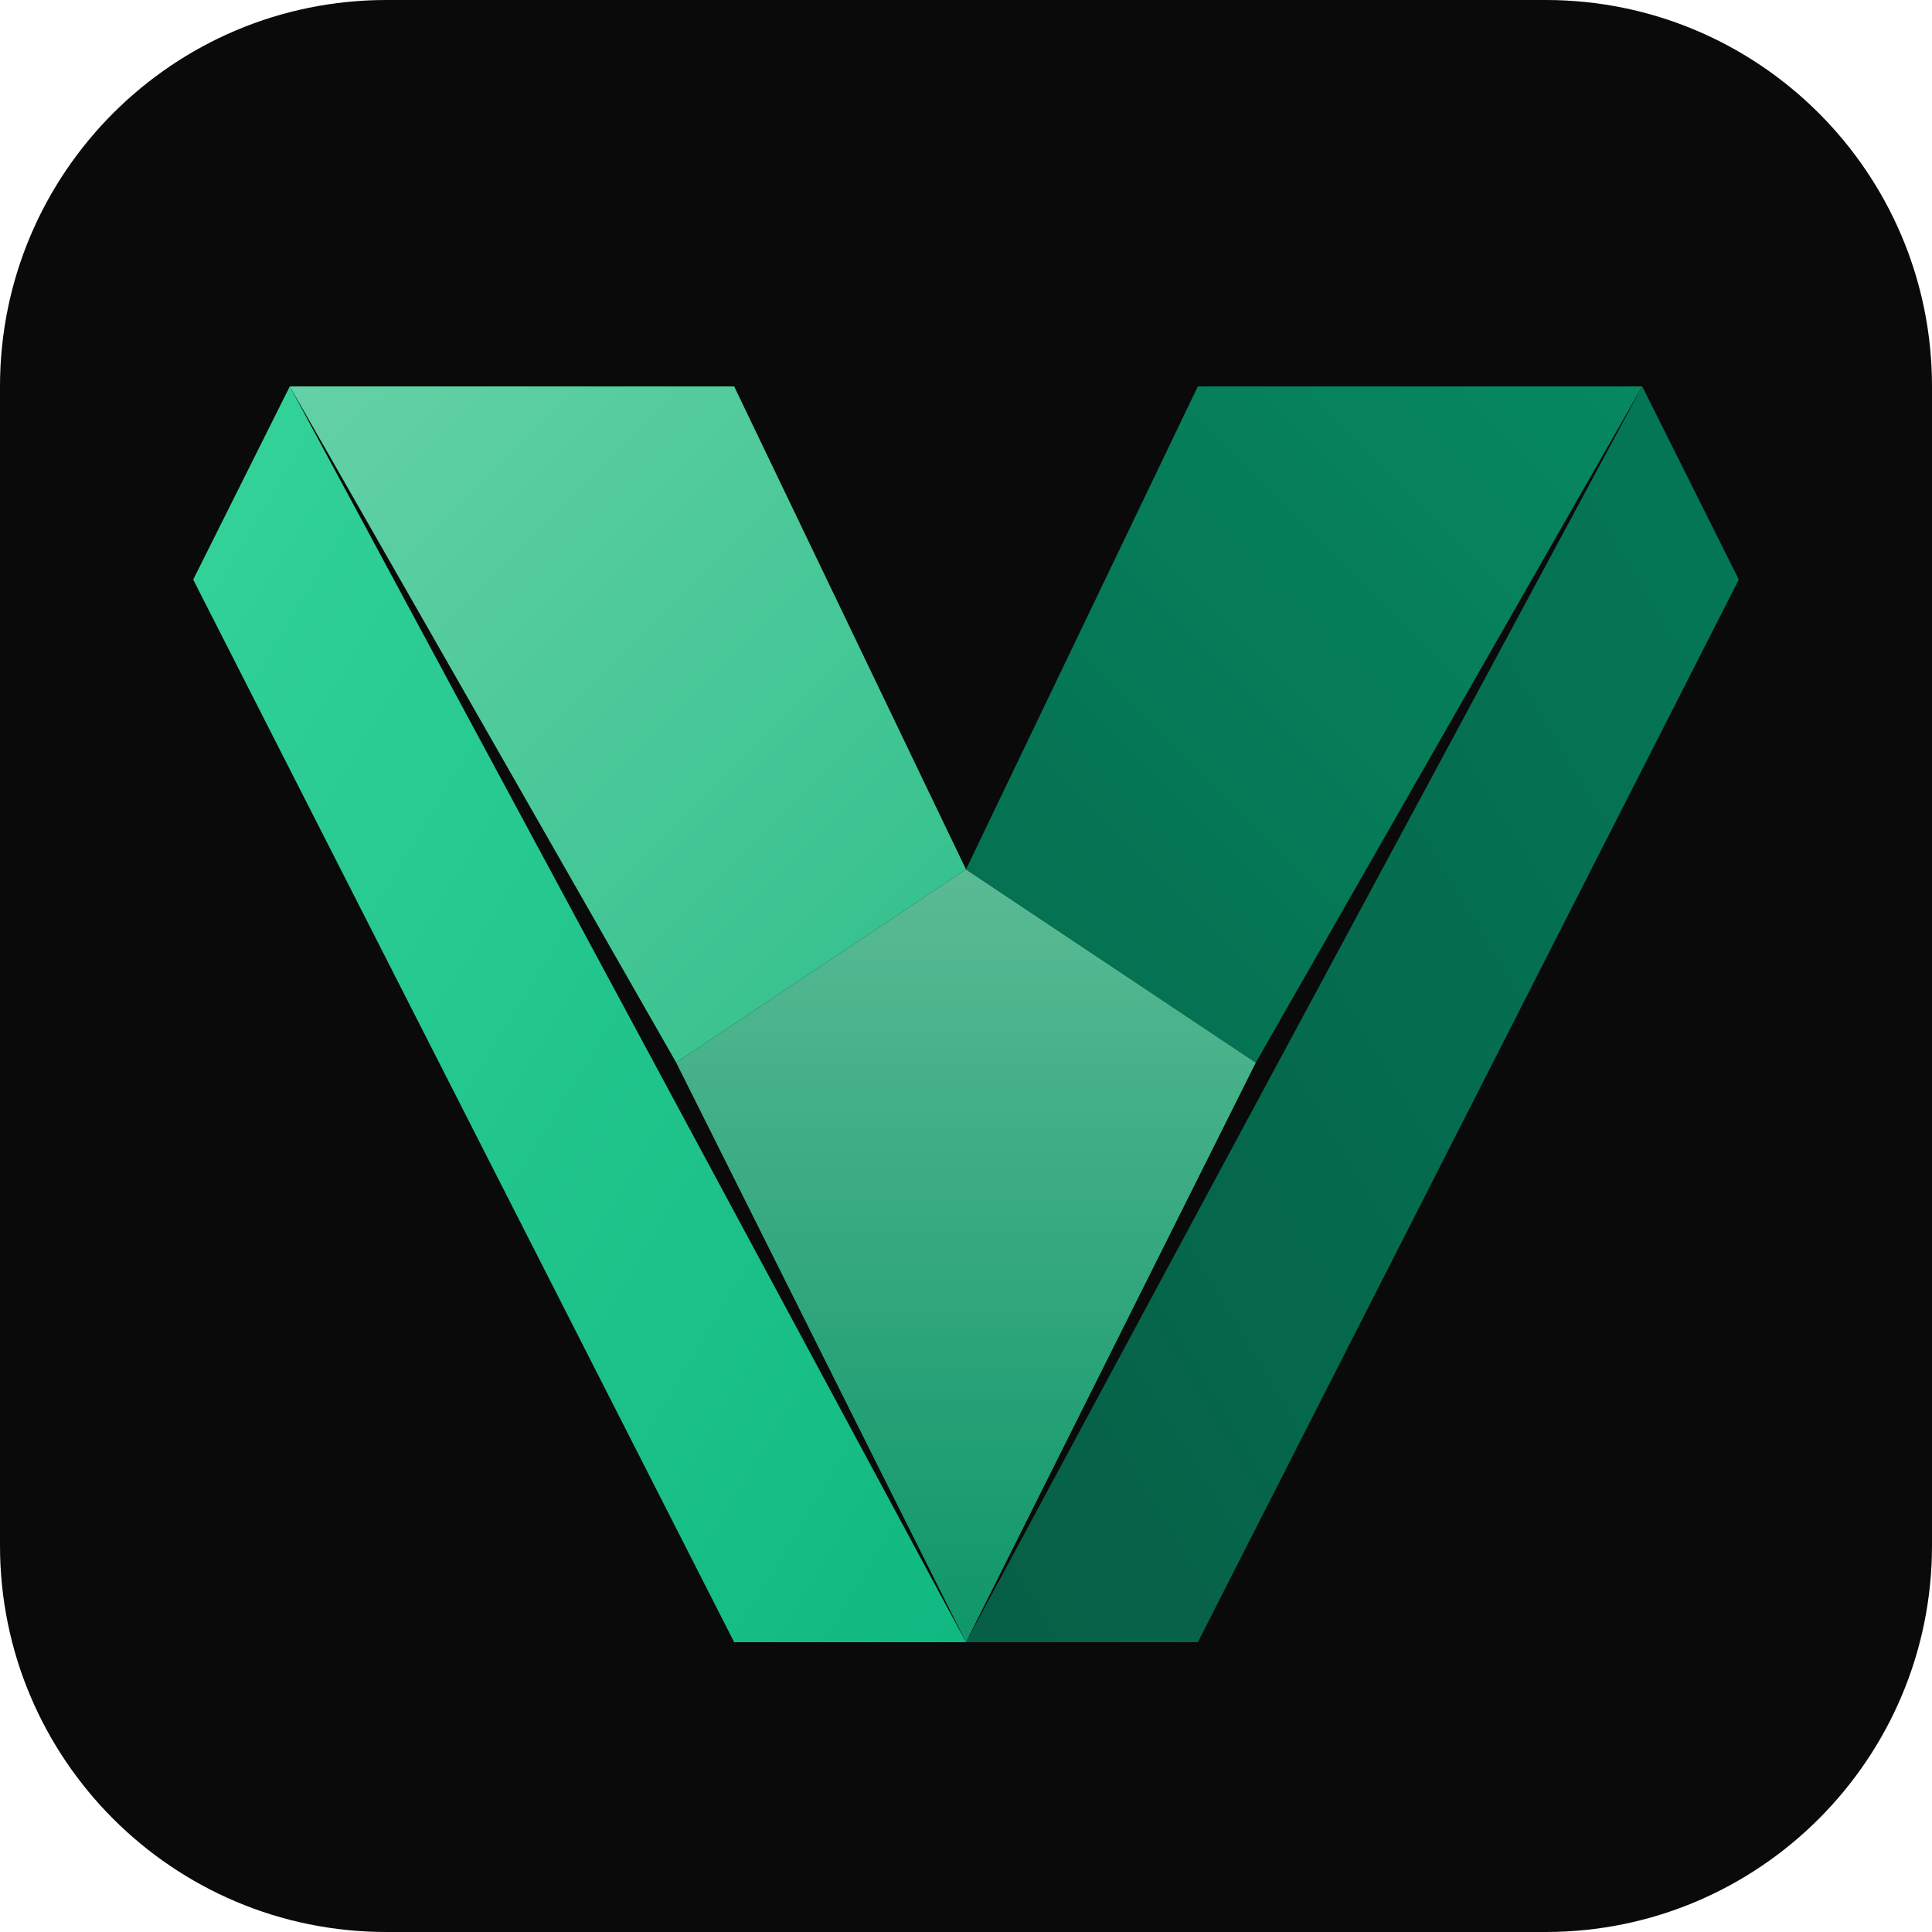
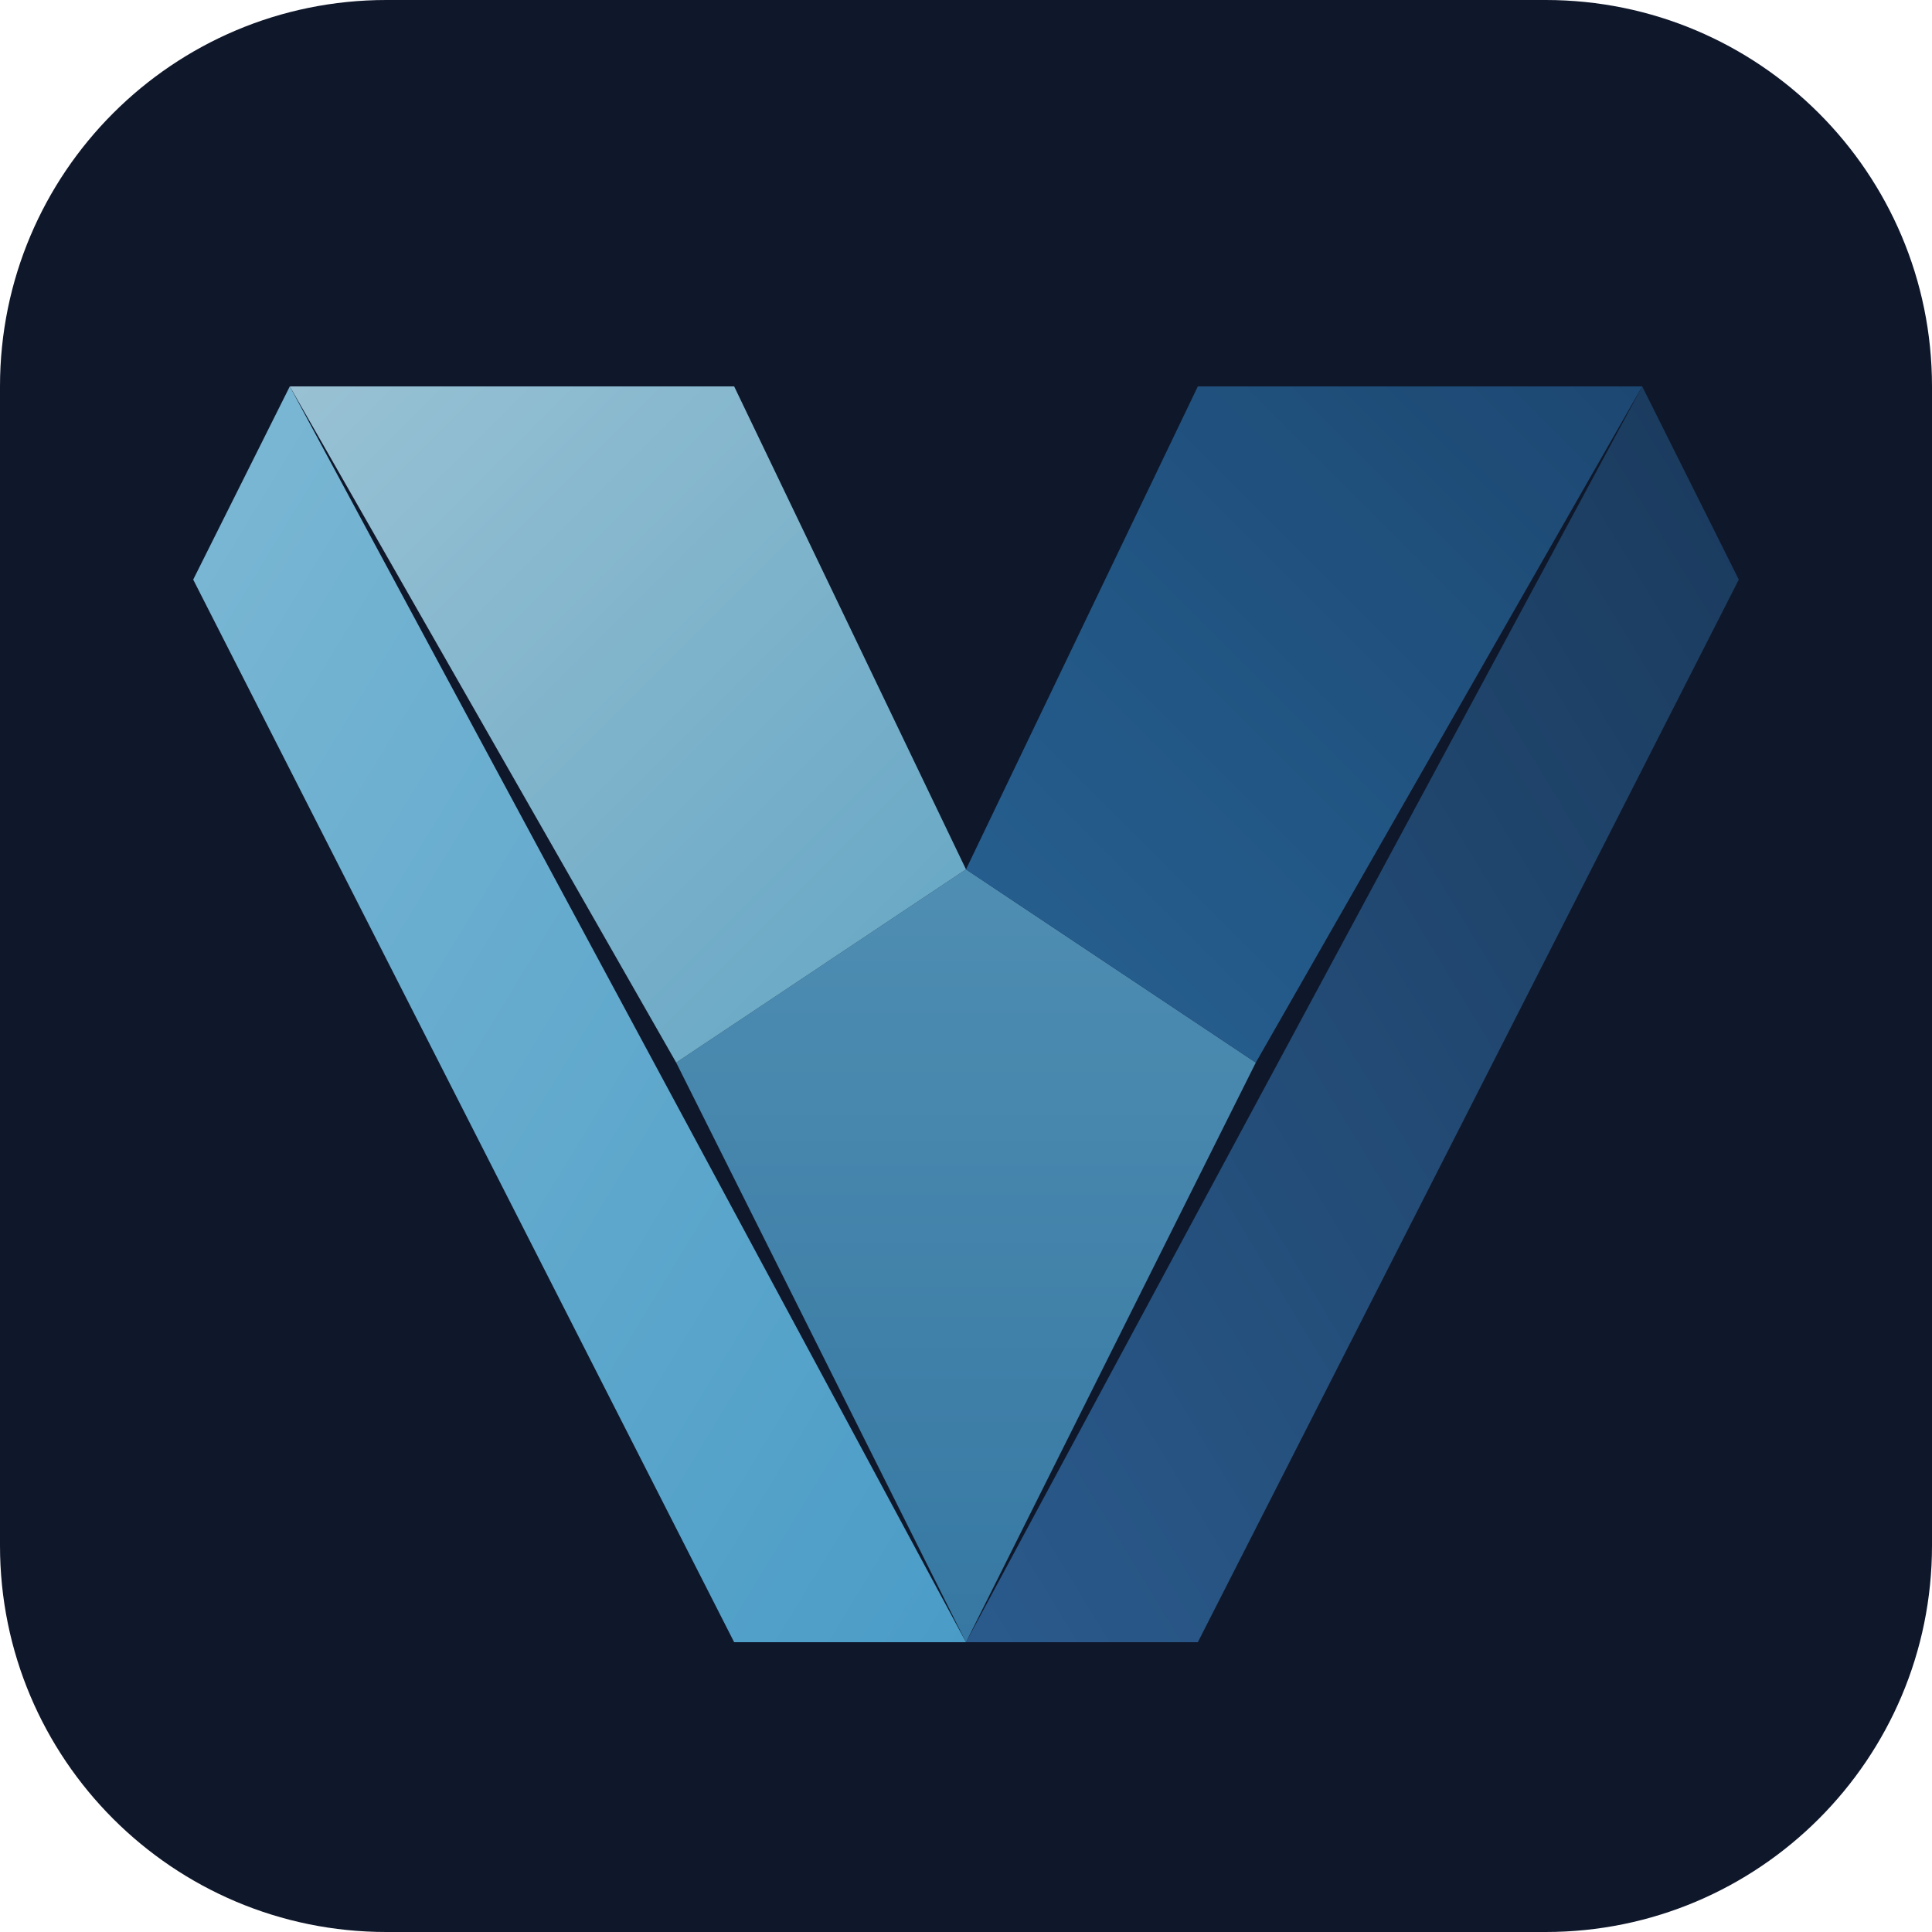
<svg xmlns="http://www.w3.org/2000/svg" width="64" height="64" viewBox="0 0 100 100" fill="none">
-   <rect width="100" height="100" rx="20" fill="#0a0a0a" />
+   <rect width="100" height="100" rx="20" fill="#0f172a" />
  <polygon points="15,20 50,85 38,85 10,30" fill="url(#gl)" />
  <polygon points="85,20 50,85 62,85 90,30" fill="url(#gr)" />
-   <polygon points="50,85 35,55 50,45 65,55" fill="url(#gc)" opacity="0.8" />
+   <polygon points="50,85 35,55 50,45 65,55" fill="url(#gc)" opacity="0.85" />
  <polygon points="15,20 38,20 50,45 35,55" fill="url(#glf)" opacity="0.9" />
  <polygon points="85,20 62,20 50,45 65,55" fill="url(#grf)" opacity="0.9" />
  <defs>
    <linearGradient id="gl" x1="0%" y1="0%" x2="100%" y2="100%">
-       <stop offset="0%" stop-color="#34d399" />
-       <stop offset="100%" stop-color="#10b981" />
+       <stop offset="0%" stop-color="#7cb8d4" />
+       <stop offset="100%" stop-color="#4a9cc7" />
    </linearGradient>
    <linearGradient id="gr" x1="100%" y1="0%" x2="0%" y2="100%">
-       <stop offset="0%" stop-color="#047857" />
-       <stop offset="100%" stop-color="#065f46" />
+       <stop offset="0%" stop-color="#1a3a5c" />
+       <stop offset="100%" stop-color="#2a5a8c" />
    </linearGradient>
    <linearGradient id="gc" x1="50%" y1="0%" x2="50%" y2="100%">
-       <stop offset="0%" stop-color="#6ee7b7" />
-       <stop offset="100%" stop-color="#10b981" />
+       <stop offset="0%" stop-color="#5ba3cb" />
+       <stop offset="100%" stop-color="#3d8ab8" />
    </linearGradient>
    <linearGradient id="glf" x1="0%" y1="0%" x2="100%" y2="100%">
-       <stop offset="0%" stop-color="#6ee7b7" />
-       <stop offset="100%" stop-color="#34d399" />
+       <stop offset="0%" stop-color="#a8d4e6" />
+       <stop offset="100%" stop-color="#6db5d4" />
    </linearGradient>
    <linearGradient id="grf" x1="100%" y1="0%" x2="0%" y2="100%">
-       <stop offset="0%" stop-color="#059669" />
-       <stop offset="100%" stop-color="#047857" />
+       <stop offset="0%" stop-color="#1e4d7a" />
+       <stop offset="100%" stop-color="#2a6a9e" />
    </linearGradient>
  </defs>
</svg>
